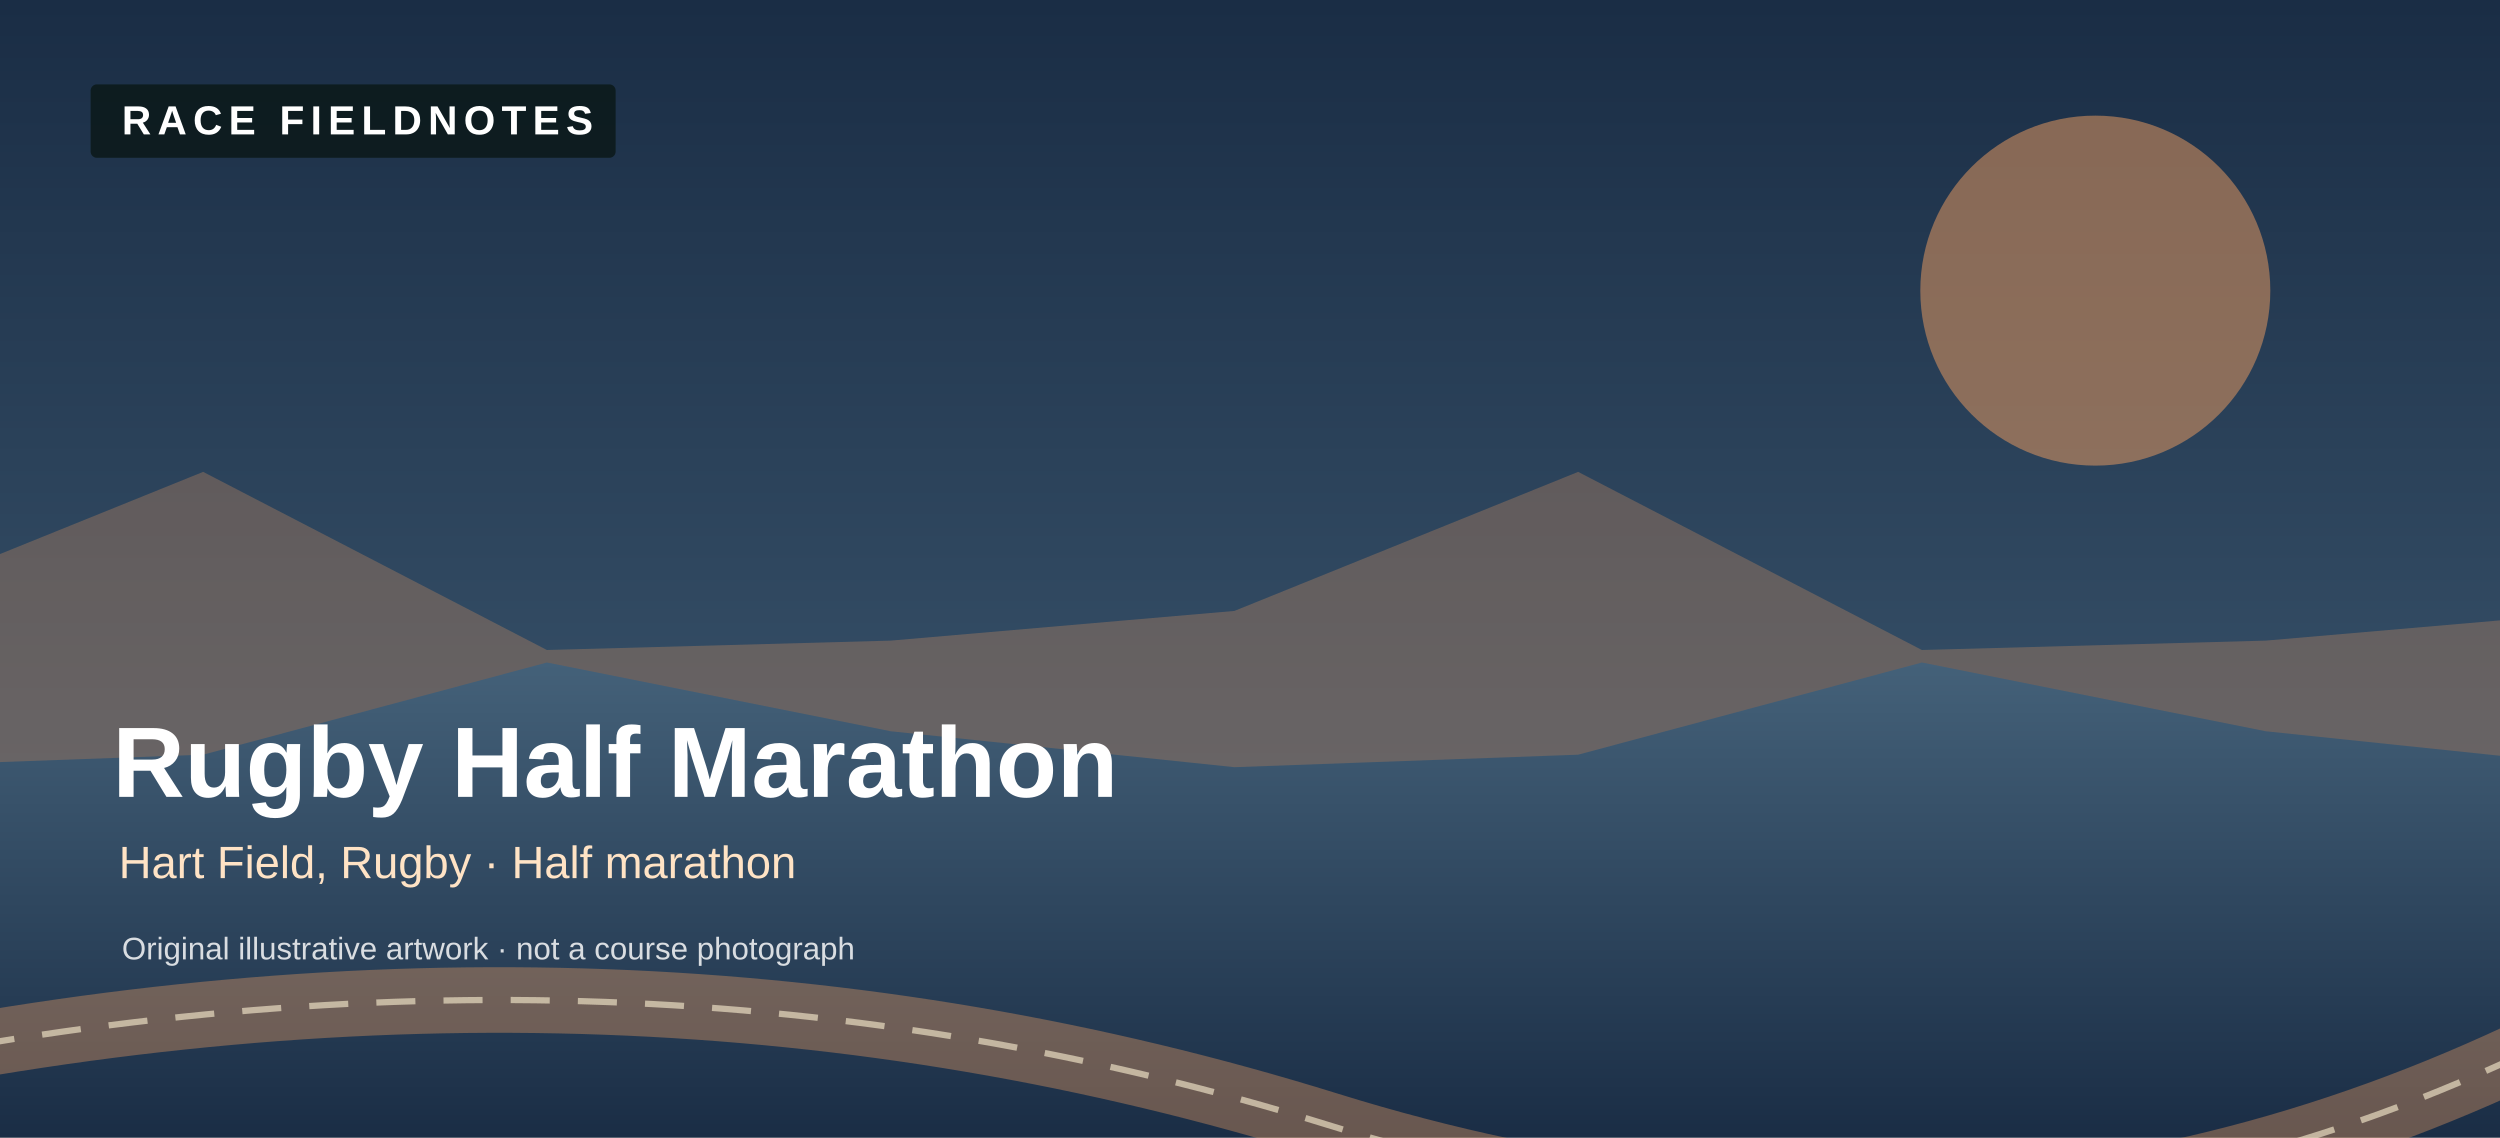
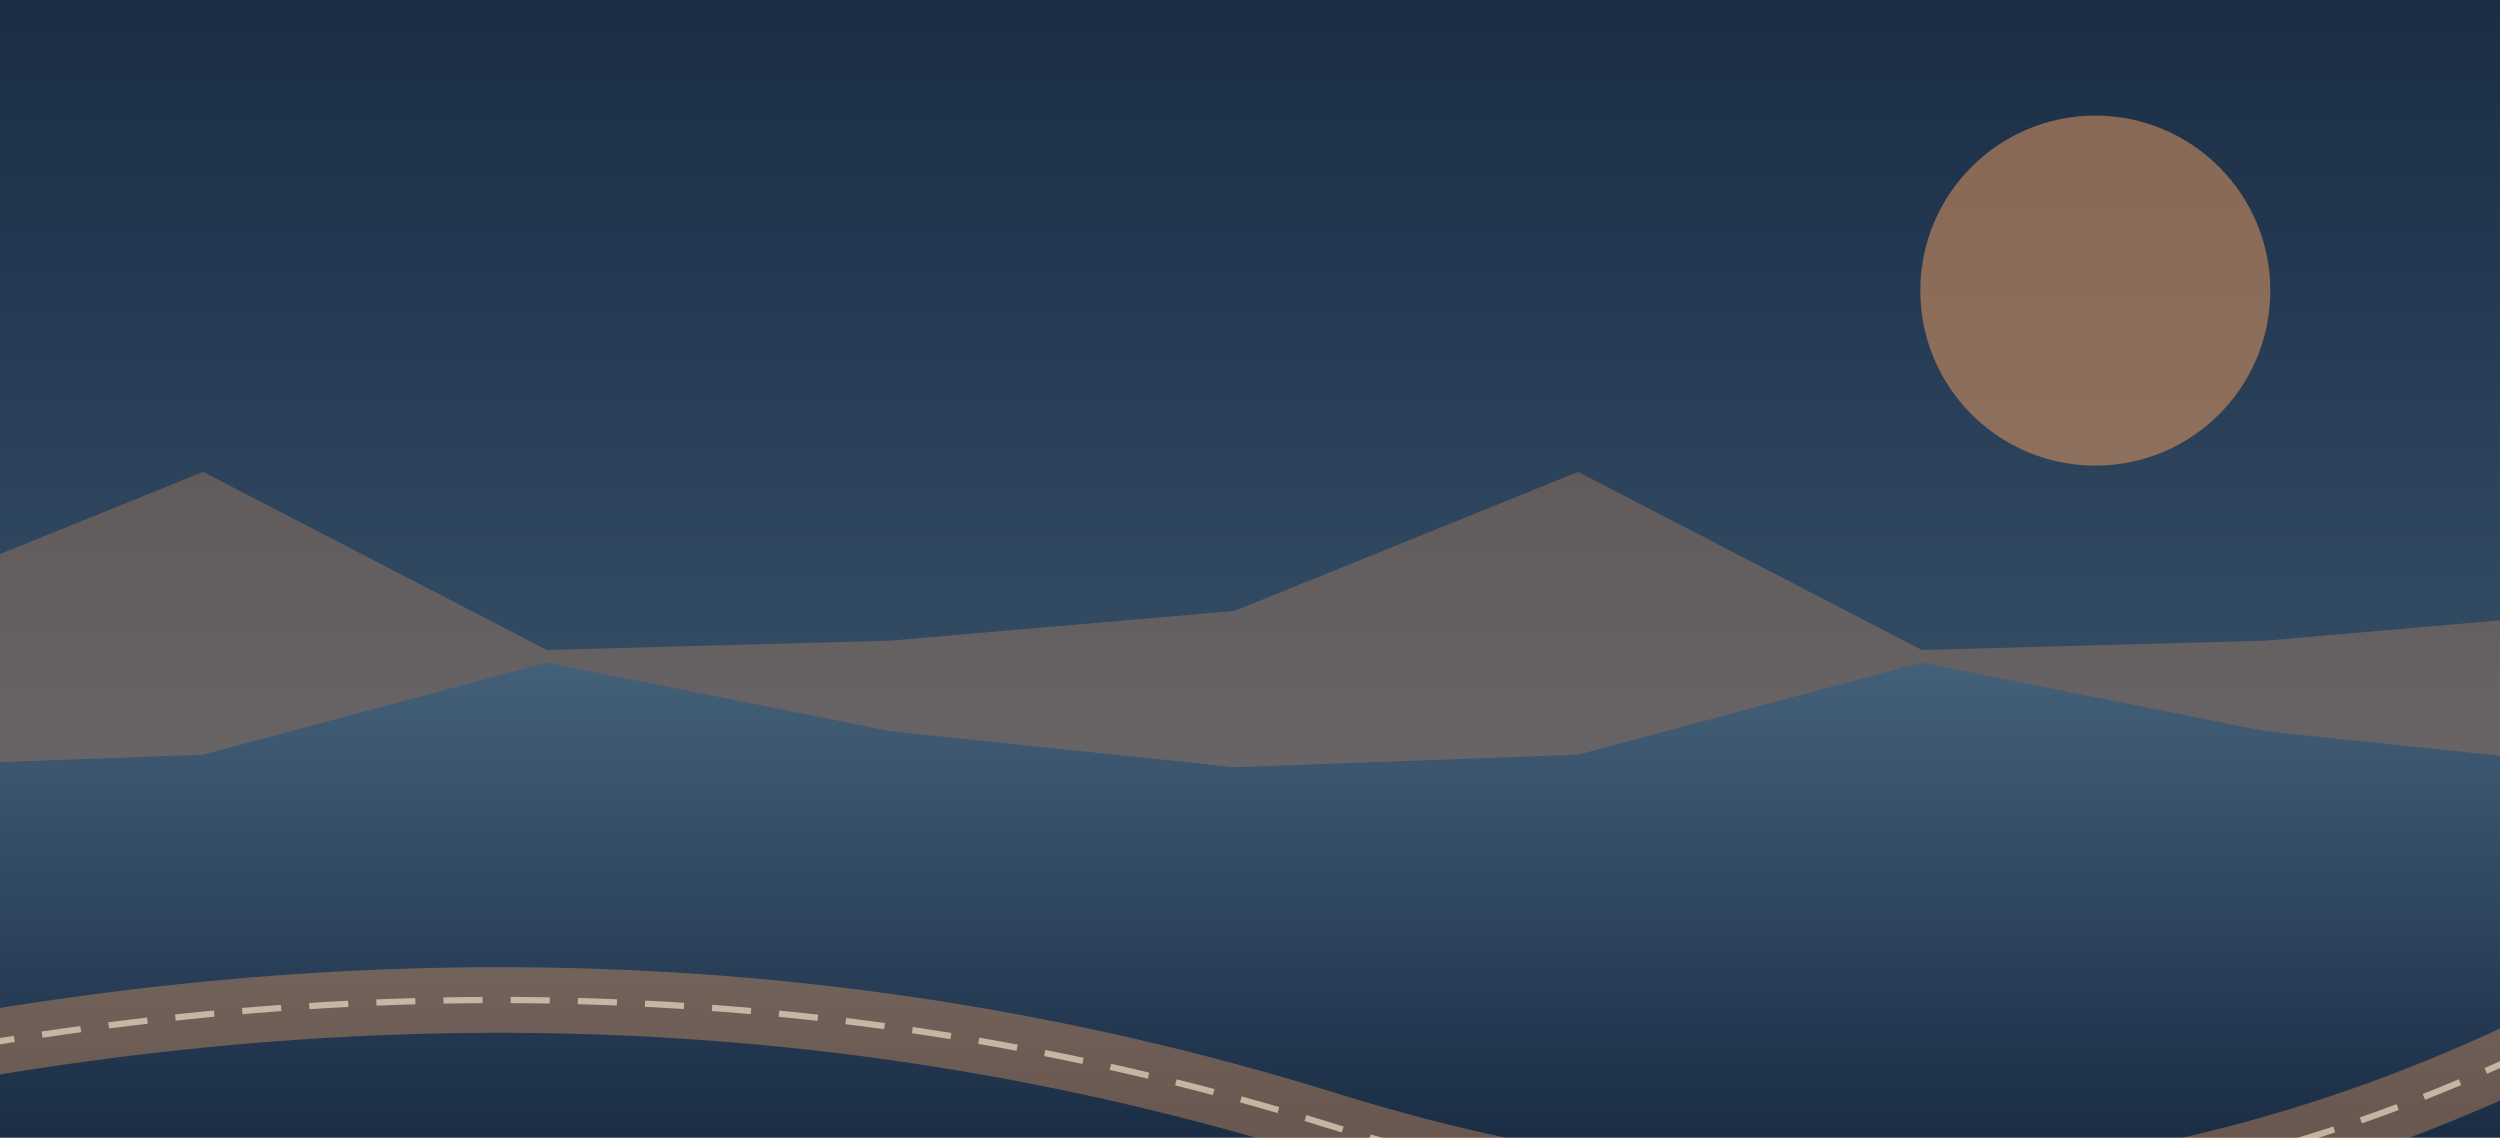
<svg xmlns="http://www.w3.org/2000/svg" width="1600" height="728" viewBox="0 0 1600 728" role="img" aria-label="Illustrated landscape for Rugby Half Marathon">
  <defs>
    <linearGradient id="sky" x2="0" y2="1">
      <stop stop-color="#1a2d45" />
      <stop offset="1" stop-color="#446179" />
    </linearGradient>
    <linearGradient id="land" x2="0" y2="1">
      <stop stop-color="#446179" />
      <stop offset="1" stop-color="#1a2d45" />
    </linearGradient>
  </defs>
  <rect width="1600" height="728" fill="url(#sky)" />
  <circle cx="1341" cy="186" r="112" fill="#df955f" opacity=".55" />
  <path d="M0 455 L-90,391 130,302 350,416 570,410 790,391 1010,302 1230,416 1450,410 1670,391 L1600 520 L1600 728 H0Z" fill="#df955f" opacity=".3" />
  <path d="M0 560 L-90,491 130,483 350,424 570,468 790,491 1010,483 1230,424 1450,468 1670,491 L1600 560 L1600 728 H0Z" fill="url(#land)" />
  <path d="M-100 685 Q400 580 850 720 T1700 630" fill="none" stroke="#df955f" stroke-width="42" opacity=".4" />
  <path d="M-100 685 Q400 580 850 720 T1700 630" fill="none" stroke="#f2e7ca" stroke-width="4" opacity=".65" stroke-dasharray="25 18" />
-   <rect x="58" y="54" width="336" height="47" rx="4" fill="#07140f" opacity=".72" />
-   <text x="78" y="86" fill="#fff" font-family="Arial,sans-serif" font-size="26" font-weight="700" letter-spacing="4">RACE FIELDNOTES</text>
-   <text x="72" y="510" fill="#fff" font-family="Arial,sans-serif" font-size="64" font-weight="700" textLength="1450" lengthAdjust="spacingAndGlyphs">Rugby Half Marathon</text>
-   <text x="76" y="562" fill="#ffe3c5" font-family="Arial,sans-serif" font-size="29">Hart Field, Rugby · Half marathon</text>
-   <text x="78" y="614" fill="#fff" font-family="Arial,sans-serif" font-size="20" opacity=".82">Original illustrative artwork · not a course photograph</text>
</svg>
